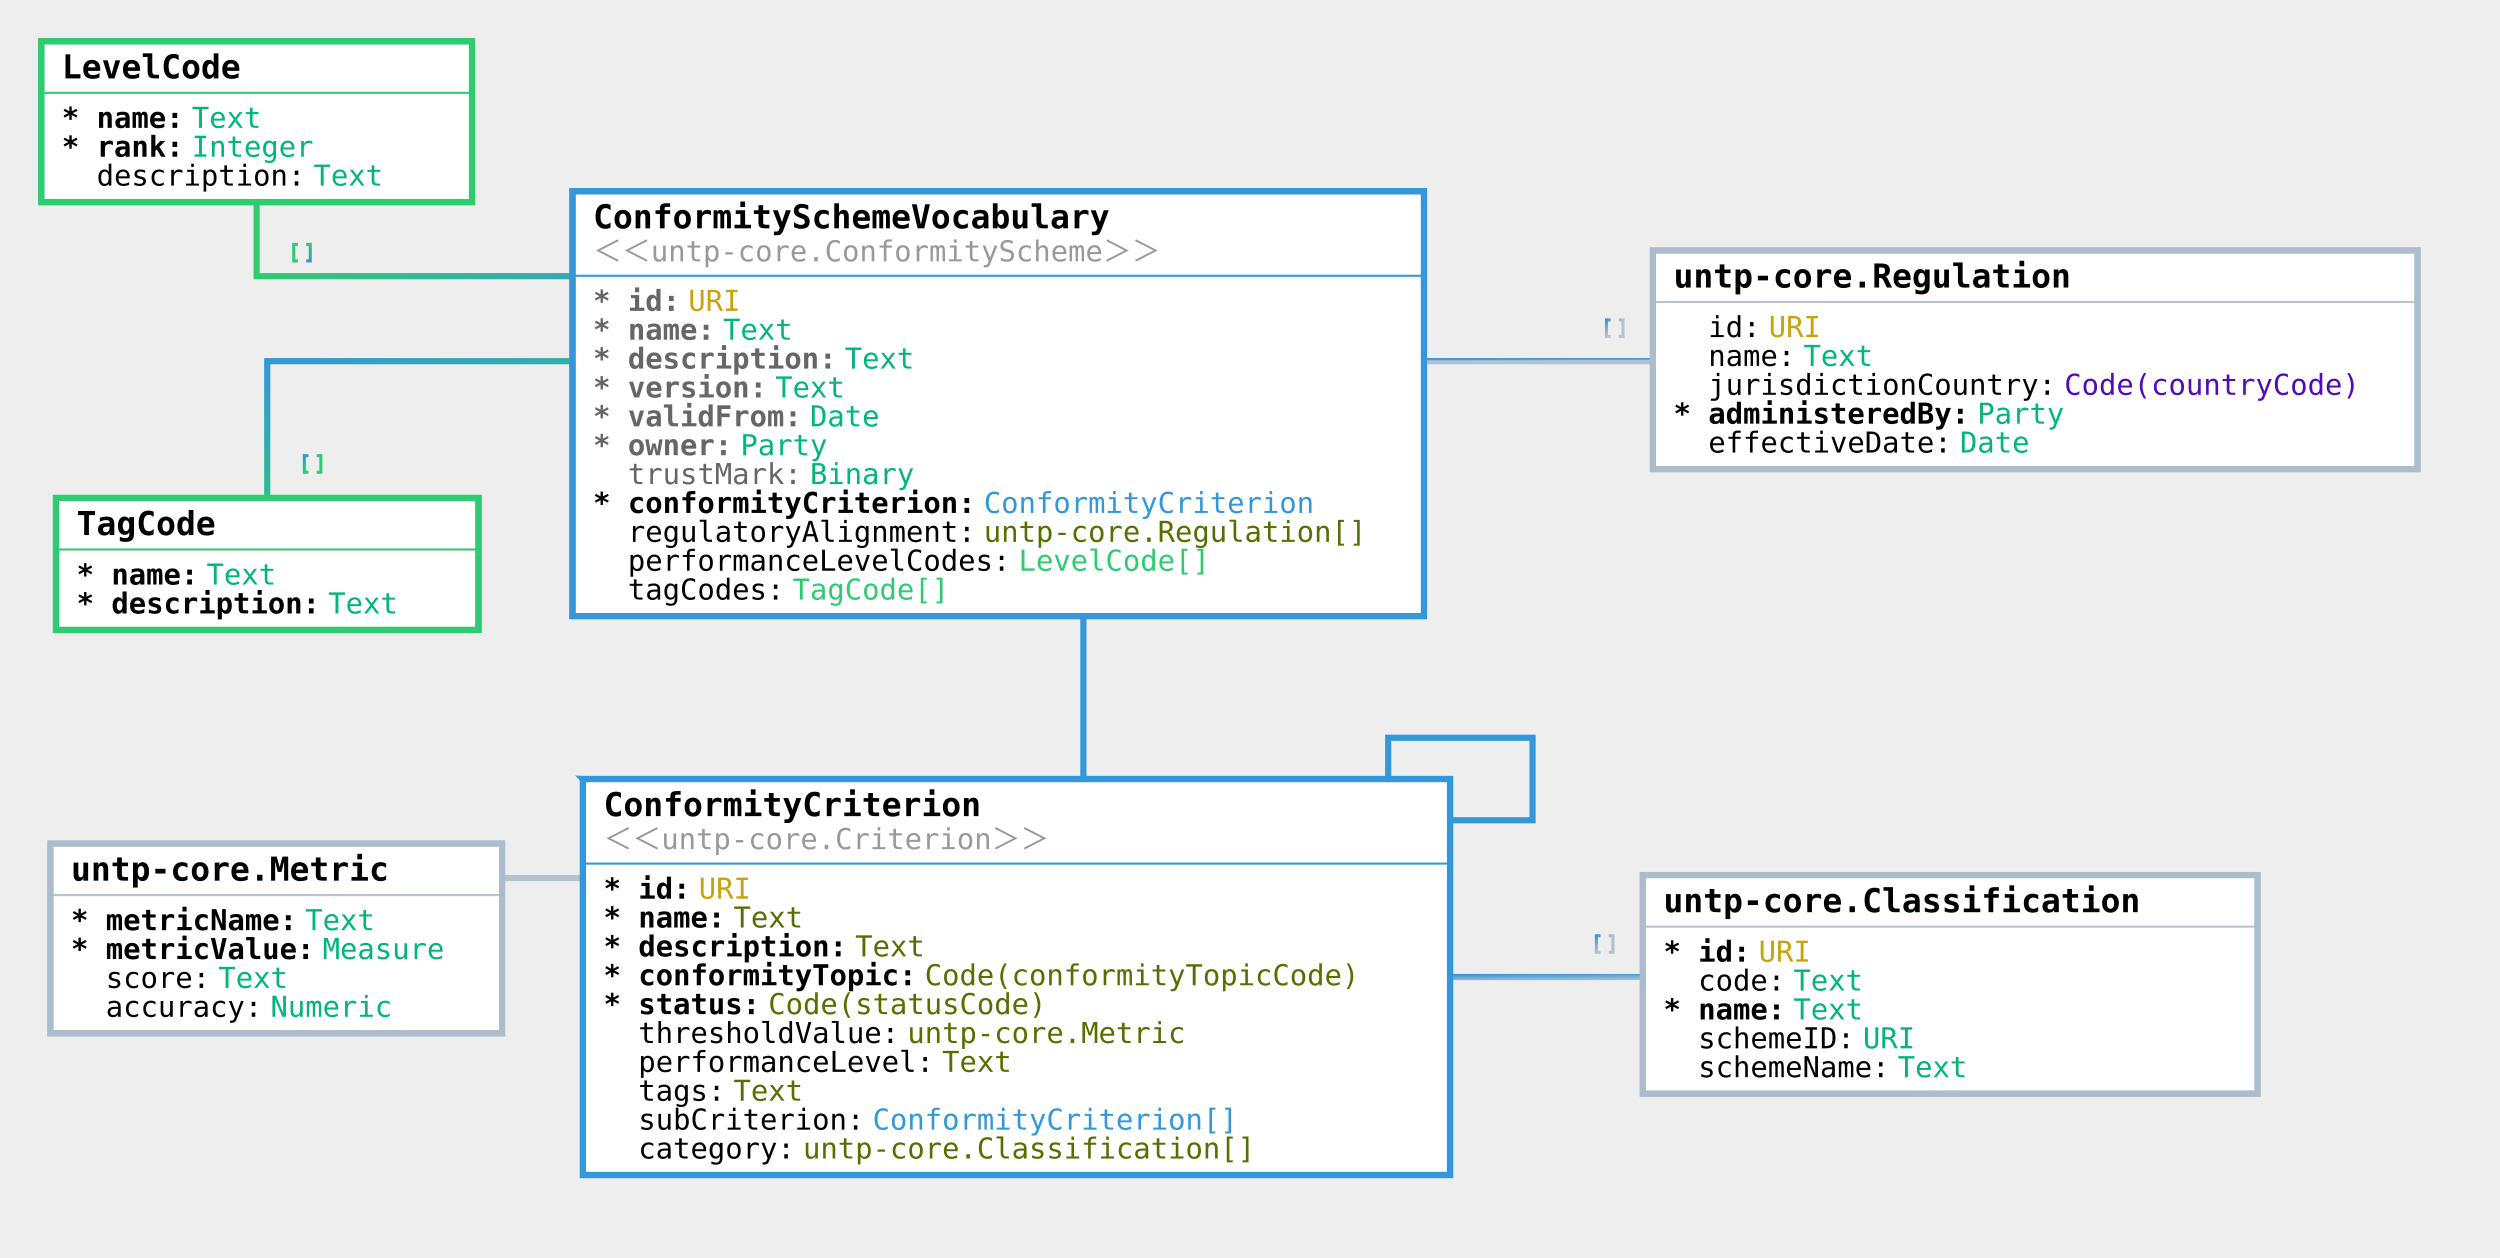
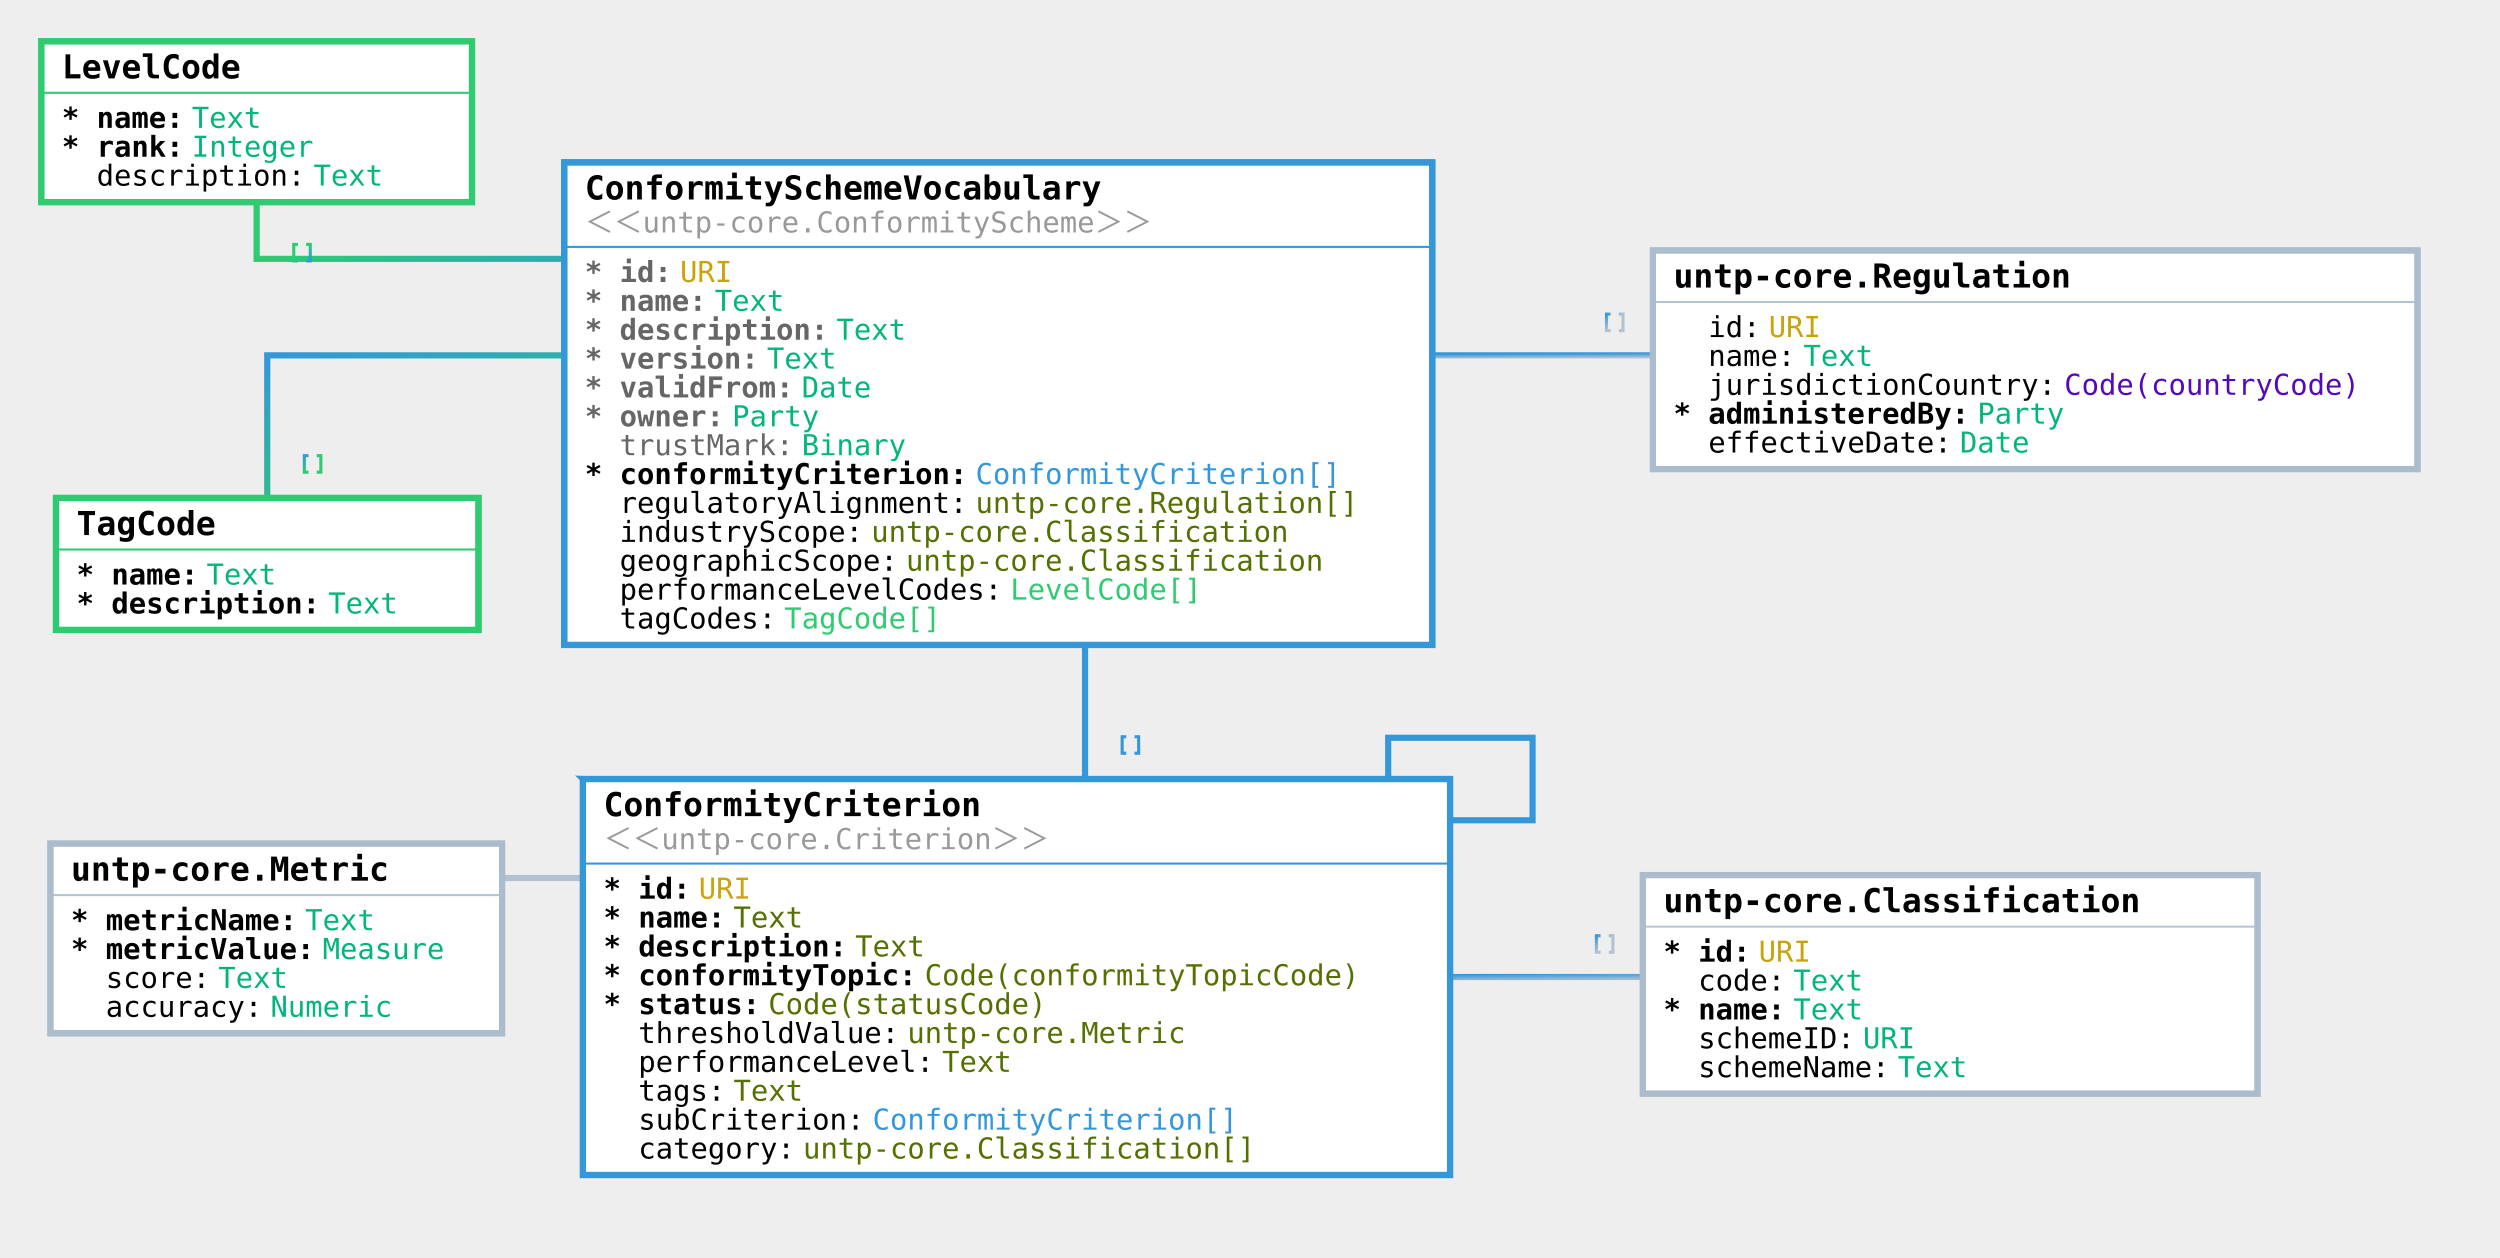
<svg xmlns="http://www.w3.org/2000/svg" viewBox="-124.429 -59 1212.148 609.714">
  <rect width="1000%" height="1000%" x="-500%" y="-500%" fill="#EEEEEE" />
-   <path fill="none" stroke="#EEEEEE" stroke-width="8" d="M483.442 116.124l-.01-.01H862.36v-.685" />
+   <path fill="none" stroke="#EEEEEE" stroke-width="8" d="M485.842 113.324l-.01-.01H862.36v2.115" />
  <defs>
    <linearGradient id="a" x1="0%" x2="50%" y1="0%" y2="50%">
      <stop offset="0%" stop-color="#3397DA" />
      <stop offset="100%" stop-color="#aabbccdd" />
    </linearGradient>
  </defs>
-   <path fill="none" stroke="url(#a)" stroke-width="3" d="M483.442 116.124l-.01-.01H862.36v-.685" />
-   <path fill="none" stroke="url(#a)" stroke-width="1.5" d="M656.51 96.124l-2.01-.01v8h2M660.51 96.124l1.99-.01v8h-2" />
+   <path fill="none" stroke="url(#a)" stroke-width="3" d="M485.842 113.324l-.01-.01H862.36v2.115" />
+   <path fill="none" stroke="url(#a)" stroke-width="1.5" d="M656.51 93.324l-2.01-.01v8h2M660.51 93.324l1.99-.01v8h-2" />
  <path fill="none" stroke="#EEEEEE" stroke-width="8" d="M263.33 366.724l-.01-.01H9.5V396" />
  <defs>
    <linearGradient id="b" x1="100%" x2="50%" y1="100%" y2="50%">
      <stop offset="0%" stop-color="#3397DA" />
      <stop offset="100%" stop-color="#aabbccdd" />
    </linearGradient>
  </defs>
  <path fill="none" stroke="url(#b)" stroke-width="3" d="M263.33 366.724l-.01-.01H9.5V396" />
  <path fill="none" stroke="#EEEEEE" stroke-width="8" d="M473.547 414.724l-.01-.01h347.606v3.572" />
  <defs>
    <linearGradient id="c" x1="0%" x2="50%" y1="0%" y2="50%">
      <stop offset="0%" stop-color="#3397DA" />
      <stop offset="100%" stop-color="#aabbccdd" />
    </linearGradient>
  </defs>
  <path fill="none" stroke="url(#c)" stroke-width="3" d="M473.547 414.724l-.01-.01h347.606v3.572" />
  <path fill="none" stroke="url(#c)" stroke-width="1.5" d="M651.63 394.724l-2.01-.01v8h2M655.63 394.724l1.99-.01v8h-2" />
-   <path fill="none" stroke="#EEEEEE" stroke-width="8" d="M400.87 157.324l-.01-.01v289.4h37.64" />
+   <path fill="none" stroke="#EEEEEE" stroke-width="8" d="M401.67 160.124l-.01-.01v286.6h36.84" />
  <defs>
    <linearGradient id="d" x1="0%" x2="50%" y1="0%" y2="50%">
      <stop offset="0%" stop-color="#3397DA" />
      <stop offset="100%" stop-color="#3397DA" />
    </linearGradient>
  </defs>
-   <path fill="none" stroke="url(#d)" stroke-width="3" d="M400.87 157.324l-.01-.01v289.4h37.64" />
-   <path fill="none" stroke="#EEEEEE" stroke-width="8" d="M235.724 74.924l-.01-.01H0V0" />
+   <path fill="none" stroke="url(#d)" stroke-width="3" d="M401.67 160.124l-.01-.01v286.6h36.84" />
+   <path fill="none" stroke="url(#d)" stroke-width="1.5" d="M421.67 298.224l-2.01-.01v8h2M425.67 298.224l1.99-.01v8h-2" />
+   <path fill="none" stroke="#EEEEEE" stroke-width="8" d="M233.324 66.524l-.01-.01H0V0" />
  <defs>
    <linearGradient id="e" x1="100%" x2="50%" y1="100%" y2="50%">
      <stop offset="0%" stop-color="#3397DA" />
      <stop offset="100%" stop-color="#2ECB70" />
    </linearGradient>
  </defs>
-   <path fill="none" stroke="url(#e)" stroke-width="3" d="M235.724 74.924l-.01-.01H0V0" />
+   <path fill="none" stroke="url(#e)" stroke-width="3" d="M233.324 66.524l-.01-.01H0V0" />
  <path fill="none" stroke="url(#e)" stroke-width="1.5" d="M20.01 59.51L18 59.5v8h2M24.01 59.51L26 59.5v8h-2" />
-   <path fill="none" stroke="#EEEEEE" stroke-width="8" d="M318.296 116.124l-.01-.01H5.143v98.315" />
+   <path fill="none" stroke="#EEEEEE" stroke-width="8" d="M317.496 113.324l-.01-.01H5.143V214.43" />
  <defs>
    <linearGradient id="f" x1="0%" x2="50%" y1="0%" y2="50%">
      <stop offset="0%" stop-color="#3397DA" />
      <stop offset="100%" stop-color="#2ECB70" />
    </linearGradient>
  </defs>
-   <path fill="none" stroke="url(#f)" stroke-width="3" d="M318.296 116.124l-.01-.01H5.143v98.315" />
+   <path fill="none" stroke="url(#f)" stroke-width="3" d="M317.496 113.324l-.01-.01H5.143V214.43" />
  <path fill="none" stroke="url(#f)" stroke-width="1.5" d="M25.153 161.939l-2.01-.01v8h2M29.153 161.939l1.99-.01v8h-2" />
  <path fill="none" stroke="#EEEEEE" stroke-width="8" d="M158.221 318.724l-.01-.01 390.435 20h70v-40h-70v40" />
  <defs>
    <linearGradient id="g" x1="100%" x2="50%" y1="100%" y2="50%">
      <stop offset="0%" stop-color="#3397DA" />
      <stop offset="100%" stop-color="#3397DA" />
    </linearGradient>
  </defs>
  <path fill="none" stroke="url(#g)" stroke-width="3" d="M158.221 318.724l-.01-.01 390.435 20h70v-40h-70v40" />
-   <path fill="#FFFFFF" stroke="#3397DA" stroke-width="3" d="M153.141 33.714h412.863v206H153.141z" />
-   <path fill="#3397da" stroke="#3397da" d="M154.141 74.714h412.863" />
-   <path fill="none" stroke="#3397DA" stroke-width="3" d="M153.141 33.714h412.863v206H153.141z" />
-   <text x="163.141" y="51.714" style="font:700 16px 'Lucida Console',monospace" fill="#000000">ConformitySchemeVocabulary</text>
-   <text x="163.141" y="67.714" style="font:300 14px 'Lucida Console',monospace" fill="#999">＜＜untp-core.ConformityScheme＞＞</text>
-   <text x="163.141" y="91.714" style="font:700 14px 'Lucida Console',monospace" fill="#666">* id:</text>
-   <text x="209.285" y="91.714" style="font:300 14px 'Lucida Console',monospace" fill="#C9A30B">URI</text>
-   <text x="163.141" y="105.714" style="font:700 14px 'Lucida Console',monospace" fill="#666">* name:</text>
-   <text x="226.142" y="105.714" style="font:300 14px 'Lucida Console',monospace" fill="#02b57b">Text</text>
-   <text x="163.141" y="119.714" style="font:700 14px 'Lucida Console',monospace" fill="#666">* description:</text>
-   <text x="285.143" y="119.714" style="font:300 14px 'Lucida Console',monospace" fill="#02b57b">Text</text>
-   <text x="163.141" y="133.714" style="font:700 14px 'Lucida Console',monospace" fill="#666">* version:</text>
-   <text x="251.428" y="133.714" style="font:300 14px 'Lucida Console',monospace" fill="#02b57b">Text</text>
-   <text x="163.141" y="147.714" style="font:700 14px 'Lucida Console',monospace" fill="#666">* validFrom:</text>
-   <text x="268.286" y="147.714" style="font:300 14px 'Lucida Console',monospace" fill="#02b57b">Date</text>
-   <text x="163.141" y="161.714" style="font:700 14px 'Lucida Console',monospace" fill="#666">* owner:</text>
-   <text x="234.571" y="161.714" style="font:300 14px 'Lucida Console',monospace" fill="#02b57b">Party</text>
-   <text x="179.999" y="175.714" style="font:300 14px 'Lucida Console',monospace" fill="#666">trustMark:</text>
-   <text x="268.286" y="175.714" style="font:300 14px 'Lucida Console',monospace" fill="#02b57b">Binary</text>
-   <text x="163.141" y="189.714" style="font:700 14px 'Lucida Console',monospace" fill="#000000">* conformityCriterion:</text>
-   <text x="352.573" y="189.714" style="font:300 14px 'Lucida Console',monospace" fill="#3397DA">ConformityCriterion</text>
-   <text x="179.999" y="203.714" style="font:300 14px 'Lucida Console',monospace" fill="#000000">regulatoryAlignment:</text>
-   <text x="352.573" y="203.714" style="font:300 14px 'Lucida Console',monospace" fill="#547000">untp-core.Regulation[]</text>
-   <text x="179.999" y="217.714" style="font:300 14px 'Lucida Console',monospace" fill="#000000">performanceLevelCodes:</text>
-   <text x="369.43" y="217.714" style="font:300 14px 'Lucida Console',monospace" fill="#2ECB70">LevelCode[]</text>
-   <text x="179.999" y="231.714" style="font:300 14px 'Lucida Console',monospace" fill="#000000">tagCodes:</text>
-   <text x="259.857" y="231.714" style="font:300 14px 'Lucida Console',monospace" fill="#2ECB70">TagCode[]</text>
+   <path fill="#FFFFFF" stroke="#3397DA" stroke-width="3" d="M149.141 19.714h420.863v234H149.141z" />
+   <path fill="#3397da" stroke="#3397da" d="M150.141 60.714h420.863" />
+   <path fill="none" stroke="#3397DA" stroke-width="3" d="M149.141 19.714h420.863v234H149.141z" />
+   <text x="159.141" y="37.714" style="font:700 16px 'Lucida Console',monospace" fill="#000000">ConformitySchemeVocabulary</text>
+   <text x="159.141" y="53.714" style="font:300 14px 'Lucida Console',monospace" fill="#999">＜＜untp-core.ConformityScheme＞＞</text>
+   <text x="159.141" y="77.714" style="font:700 14px 'Lucida Console',monospace" fill="#666">* id:</text>
+   <text x="205.285" y="77.714" style="font:300 14px 'Lucida Console',monospace" fill="#C9A30B">URI</text>
+   <text x="159.141" y="91.714" style="font:700 14px 'Lucida Console',monospace" fill="#666">* name:</text>
+   <text x="222.142" y="91.714" style="font:300 14px 'Lucida Console',monospace" fill="#02b57b">Text</text>
+   <text x="159.141" y="105.714" style="font:700 14px 'Lucida Console',monospace" fill="#666">* description:</text>
+   <text x="281.143" y="105.714" style="font:300 14px 'Lucida Console',monospace" fill="#02b57b">Text</text>
+   <text x="159.141" y="119.714" style="font:700 14px 'Lucida Console',monospace" fill="#666">* version:</text>
+   <text x="247.428" y="119.714" style="font:300 14px 'Lucida Console',monospace" fill="#02b57b">Text</text>
+   <text x="159.141" y="133.714" style="font:700 14px 'Lucida Console',monospace" fill="#666">* validFrom:</text>
+   <text x="264.286" y="133.714" style="font:300 14px 'Lucida Console',monospace" fill="#02b57b">Date</text>
+   <text x="159.141" y="147.714" style="font:700 14px 'Lucida Console',monospace" fill="#666">* owner:</text>
+   <text x="230.571" y="147.714" style="font:300 14px 'Lucida Console',monospace" fill="#02b57b">Party</text>
+   <text x="175.999" y="161.714" style="font:300 14px 'Lucida Console',monospace" fill="#666">trustMark:</text>
+   <text x="264.286" y="161.714" style="font:300 14px 'Lucida Console',monospace" fill="#02b57b">Binary</text>
+   <text x="159.141" y="175.714" style="font:700 14px 'Lucida Console',monospace" fill="#000000">* conformityCriterion:</text>
+   <text x="348.573" y="175.714" style="font:300 14px 'Lucida Console',monospace" fill="#3397DA">ConformityCriterion[]</text>
+   <text x="175.999" y="189.714" style="font:300 14px 'Lucida Console',monospace" fill="#000000">regulatoryAlignment:</text>
+   <text x="348.573" y="189.714" style="font:300 14px 'Lucida Console',monospace" fill="#547000">untp-core.Regulation[]</text>
+   <text x="175.999" y="203.714" style="font:300 14px 'Lucida Console',monospace" fill="#000000">industryScope:</text>
+   <text x="298.001" y="203.714" style="font:300 14px 'Lucida Console',monospace" fill="#547000">untp-core.Classification</text>
+   <text x="175.999" y="217.714" style="font:300 14px 'Lucida Console',monospace" fill="#000000">geographicScope:</text>
+   <text x="314.858" y="217.714" style="font:300 14px 'Lucida Console',monospace" fill="#547000">untp-core.Classification</text>
+   <text x="175.999" y="231.714" style="font:300 14px 'Lucida Console',monospace" fill="#000000">performanceLevelCodes:</text>
+   <text x="365.43" y="231.714" style="font:300 14px 'Lucida Console',monospace" fill="#2ECB70">LevelCode[]</text>
+   <text x="175.999" y="245.714" style="font:300 14px 'Lucida Console',monospace" fill="#000000">tagCodes:</text>
+   <text x="255.857" y="245.714" style="font:300 14px 'Lucida Console',monospace" fill="#2ECB70">TagCode[]</text>
  <path fill="#FFFFFF" stroke="#3397DA" stroke-width="3" d="M158.211 318.714h420.435v192H158.211z" />
  <path fill="#3397da" stroke="#3397da" d="M159.211 359.714h420.435" />
  <path fill="none" stroke="#3397DA" stroke-width="3" d="M158.211 318.714h420.435v192H158.211z" />
  <text x="168.211" y="336.714" style="font:700 16px 'Lucida Console',monospace" fill="#000000">ConformityCriterion</text>
  <text x="168.211" y="352.714" style="font:300 14px 'Lucida Console',monospace" fill="#999">＜＜untp-core.Criterion＞＞</text>
  <text x="168.211" y="376.714" style="font:700 14px 'Lucida Console',monospace" fill="#000000">* id:</text>
  <text x="214.355" y="376.714" style="font:300 14px 'Lucida Console',monospace" fill="#C9A30B">URI</text>
  <text x="168.211" y="390.714" style="font:700 14px 'Lucida Console',monospace" fill="#000000">* name:</text>
  <text x="231.212" y="390.714" style="font:300 14px 'Lucida Console',monospace" fill="#547000">Text</text>
  <text x="168.211" y="404.714" style="font:700 14px 'Lucida Console',monospace" fill="#000000">* description:</text>
  <text x="290.213" y="404.714" style="font:300 14px 'Lucida Console',monospace" fill="#547000">Text</text>
  <text x="168.211" y="418.714" style="font:700 14px 'Lucida Console',monospace" fill="#000000">* conformityTopic:</text>
  <text x="323.928" y="418.714" style="font:300 14px 'Lucida Console',monospace" fill="#547000">Code(conformityTopicCode)</text>
  <text x="168.211" y="432.714" style="font:700 14px 'Lucida Console',monospace" fill="#000000">* status:</text>
  <text x="248.07" y="432.714" style="font:300 14px 'Lucida Console',monospace" fill="#547000">Code(statusCode)</text>
  <text x="185.069" y="446.714" style="font:300 14px 'Lucida Console',monospace" fill="#000000">thresholdValue:</text>
  <text x="315.499" y="446.714" style="font:300 14px 'Lucida Console',monospace" fill="#547000">untp-core.Metric</text>
  <text x="185.069" y="460.714" style="font:300 14px 'Lucida Console',monospace" fill="#000000">performanceLevel:</text>
  <text x="332.357" y="460.714" style="font:300 14px 'Lucida Console',monospace" fill="#547000">Text</text>
  <text x="185.069" y="474.714" style="font:300 14px 'Lucida Console',monospace" fill="#000000">tags:</text>
  <text x="231.212" y="474.714" style="font:300 14px 'Lucida Console',monospace" fill="#547000">Text</text>
  <text x="185.069" y="488.714" style="font:300 14px 'Lucida Console',monospace" fill="#000000">subCriterion:</text>
  <text x="298.642" y="488.714" style="font:300 14px 'Lucida Console',monospace" fill="#3397DA">ConformityCriterion[]</text>
  <text x="185.069" y="502.714" style="font:300 14px 'Lucida Console',monospace" fill="#000000">category:</text>
  <text x="264.927" y="502.714" style="font:300 14px 'Lucida Console',monospace" fill="#547000">untp-core.Classification[]</text>
  <path fill="#FFFFFF" stroke="#2ECB70" stroke-width="3" d="M-104.429-39h208.857v78h-208.857z" />
  <path fill="#2ecb70" stroke="#2ecb70" d="M-103.429-14H105.43" />
  <path fill="none" stroke="#2ECB70" stroke-width="3" d="M-104.429-39h208.857v78h-208.857z" />
  <text x="-94.429" y="-21" style="font:700 16px 'Lucida Console',monospace" fill="#000000">LevelCode</text>
  <text x="-94.429" y="3" style="font:700 14px 'Lucida Console',monospace" fill="#000000">* name:</text>
  <text x="-31.428" y="3" style="font:300 14px 'Lucida Console',monospace" fill="#02b57b">Text</text>
  <text x="-94.429" y="17" style="font:700 14px 'Lucida Console',monospace" fill="#000000">* rank:</text>
  <text x="-31.428" y="17" style="font:300 14px 'Lucida Console',monospace" fill="#02b57b">Integer</text>
  <text x="-77.571" y="31" style="font:300 14px 'Lucida Console',monospace" fill="#000000">description:</text>
  <text x="27.573" y="31" style="font:300 14px 'Lucida Console',monospace" fill="#02b57b">Text</text>
  <path fill="#FFFFFF" stroke="#2ECB70" stroke-width="3" d="M-97.286 182.429h204.857v64H-97.286z" />
  <path fill="#2ecb70" stroke="#2ecb70" d="M-96.286 207.429h204.858" />
  <path fill="none" stroke="#2ECB70" stroke-width="3" d="M-97.286 182.429h204.857v64H-97.286z" />
  <text x="-87.286" y="200.429" style="font:700 16px 'Lucida Console',monospace" fill="#000000">TagCode</text>
  <text x="-87.286" y="224.429" style="font:700 14px 'Lucida Console',monospace" fill="#000000">* name:</text>
  <text x="-24.285" y="224.429" style="font:300 14px 'Lucida Console',monospace" fill="#02b57b">Text</text>
  <text x="-87.286" y="238.429" style="font:700 14px 'Lucida Console',monospace" fill="#000000">* description:</text>
  <text x="34.716" y="238.429" style="font:300 14px 'Lucida Console',monospace" fill="#02b57b">Text</text>
  <path fill="#FFFFFF" stroke="#aabbccdd" stroke-width="3" d="M677 62.429h370.72v106H677z" />
  <path fill="#aabbccdd" stroke="#aabbccdd" d="M678 87.429h370.72" />
  <path fill="none" stroke="#aabbccdd" stroke-width="3" d="M677 62.429h370.72v106H677z" />
  <text x="687" y="80.429" style="font:700 16px 'Lucida Console',monospace" fill="#000000">untp-core.Regulation</text>
  <text x="703.857" y="104.429" style="font:300 14px 'Lucida Console',monospace" fill="#000000">id:</text>
  <text x="733.143" y="104.429" style="font:300 14px 'Lucida Console',monospace" fill="#C9A30B">URI</text>
  <text x="703.857" y="118.429" style="font:300 14px 'Lucida Console',monospace" fill="#000000">name:</text>
  <text x="750.001" y="118.429" style="font:300 14px 'Lucida Console',monospace" fill="#02b57b">Text</text>
  <text x="703.857" y="132.429" style="font:300 14px 'Lucida Console',monospace" fill="#000000">jurisdictionCountry:</text>
  <text x="876.432" y="132.429" style="font:300 14px 'Lucida Console',monospace" fill="#530abb">Code(countryCode)</text>
  <text x="687" y="146.429" style="font:700 14px 'Lucida Console',monospace" fill="#000000">* administeredBy:</text>
  <text x="834.288" y="146.429" style="font:300 14px 'Lucida Console',monospace" fill="#02b57b">Party</text>
  <text x="703.857" y="160.429" style="font:300 14px 'Lucida Console',monospace" fill="#000000">effectiveDate:</text>
  <text x="825.859" y="160.429" style="font:300 14px 'Lucida Console',monospace" fill="#02b57b">Date</text>
  <path fill="#FFFFFF" stroke="#aabbccdd" stroke-width="3" d="M-100 350h219.003v92H-100z" />
  <path fill="#aabbccdd" stroke="#aabbccdd" d="M-99 375h219.003" />
  <path fill="none" stroke="#aabbccdd" stroke-width="3" d="M-100 350h219.003v92H-100z" />
  <text x="-90" y="368" style="font:700 16px 'Lucida Console',monospace" fill="#000000">untp-core.Metric</text>
  <text x="-90" y="392" style="font:700 14px 'Lucida Console',monospace" fill="#000000">* metricName:</text>
  <text x="23.573" y="392" style="font:300 14px 'Lucida Console',monospace" fill="#02b57b">Text</text>
  <text x="-90" y="406" style="font:700 14px 'Lucida Console',monospace" fill="#000000">* metricValue:</text>
  <text x="32.002" y="406" style="font:300 14px 'Lucida Console',monospace" fill="#02b57b">Measure</text>
  <text x="-73.143" y="420" style="font:300 14px 'Lucida Console',monospace" fill="#000000">score:</text>
  <text x="-18.57" y="420" style="font:300 14px 'Lucida Console',monospace" fill="#02b57b">Text</text>
  <text x="-73.143" y="434" style="font:300 14px 'Lucida Console',monospace" fill="#000000">accuracy:</text>
  <text x="6.716" y="434" style="font:300 14px 'Lucida Console',monospace" fill="#02b57b">Numeric</text>
  <path fill="#FFFFFF" stroke="#aabbccdd" stroke-width="3" d="M672.12 365.286h298.045v106H672.12z" />
  <path fill="#aabbccdd" stroke="#aabbccdd" d="M673.12 390.286h298.045" />
  <path fill="none" stroke="#aabbccdd" stroke-width="3" d="M672.12 365.286h298.045v106H672.12z" />
  <text x="682.12" y="383.286" style="font:700 16px 'Lucida Console',monospace" fill="#000000">untp-core.Classification</text>
  <text x="682.12" y="407.286" style="font:700 14px 'Lucida Console',monospace" fill="#000000">* id:</text>
  <text x="728.264" y="407.286" style="font:300 14px 'Lucida Console',monospace" fill="#C9A30B">URI</text>
  <text x="698.978" y="421.286" style="font:300 14px 'Lucida Console',monospace" fill="#000000">code:</text>
  <text x="745.121" y="421.286" style="font:300 14px 'Lucida Console',monospace" fill="#02b57b">Text</text>
  <text x="682.12" y="435.286" style="font:700 14px 'Lucida Console',monospace" fill="#000000">* name:</text>
  <text x="745.121" y="435.286" style="font:300 14px 'Lucida Console',monospace" fill="#02b57b">Text</text>
  <text x="698.978" y="449.286" style="font:300 14px 'Lucida Console',monospace" fill="#000000">schemeID:</text>
  <text x="778.836" y="449.286" style="font:300 14px 'Lucida Console',monospace" fill="#02b57b">URI</text>
  <text x="698.978" y="463.286" style="font:300 14px 'Lucida Console',monospace" fill="#000000">schemeName:</text>
  <text x="795.694" y="463.286" style="font:300 14px 'Lucida Console',monospace" fill="#02b57b">Text</text>
</svg>
